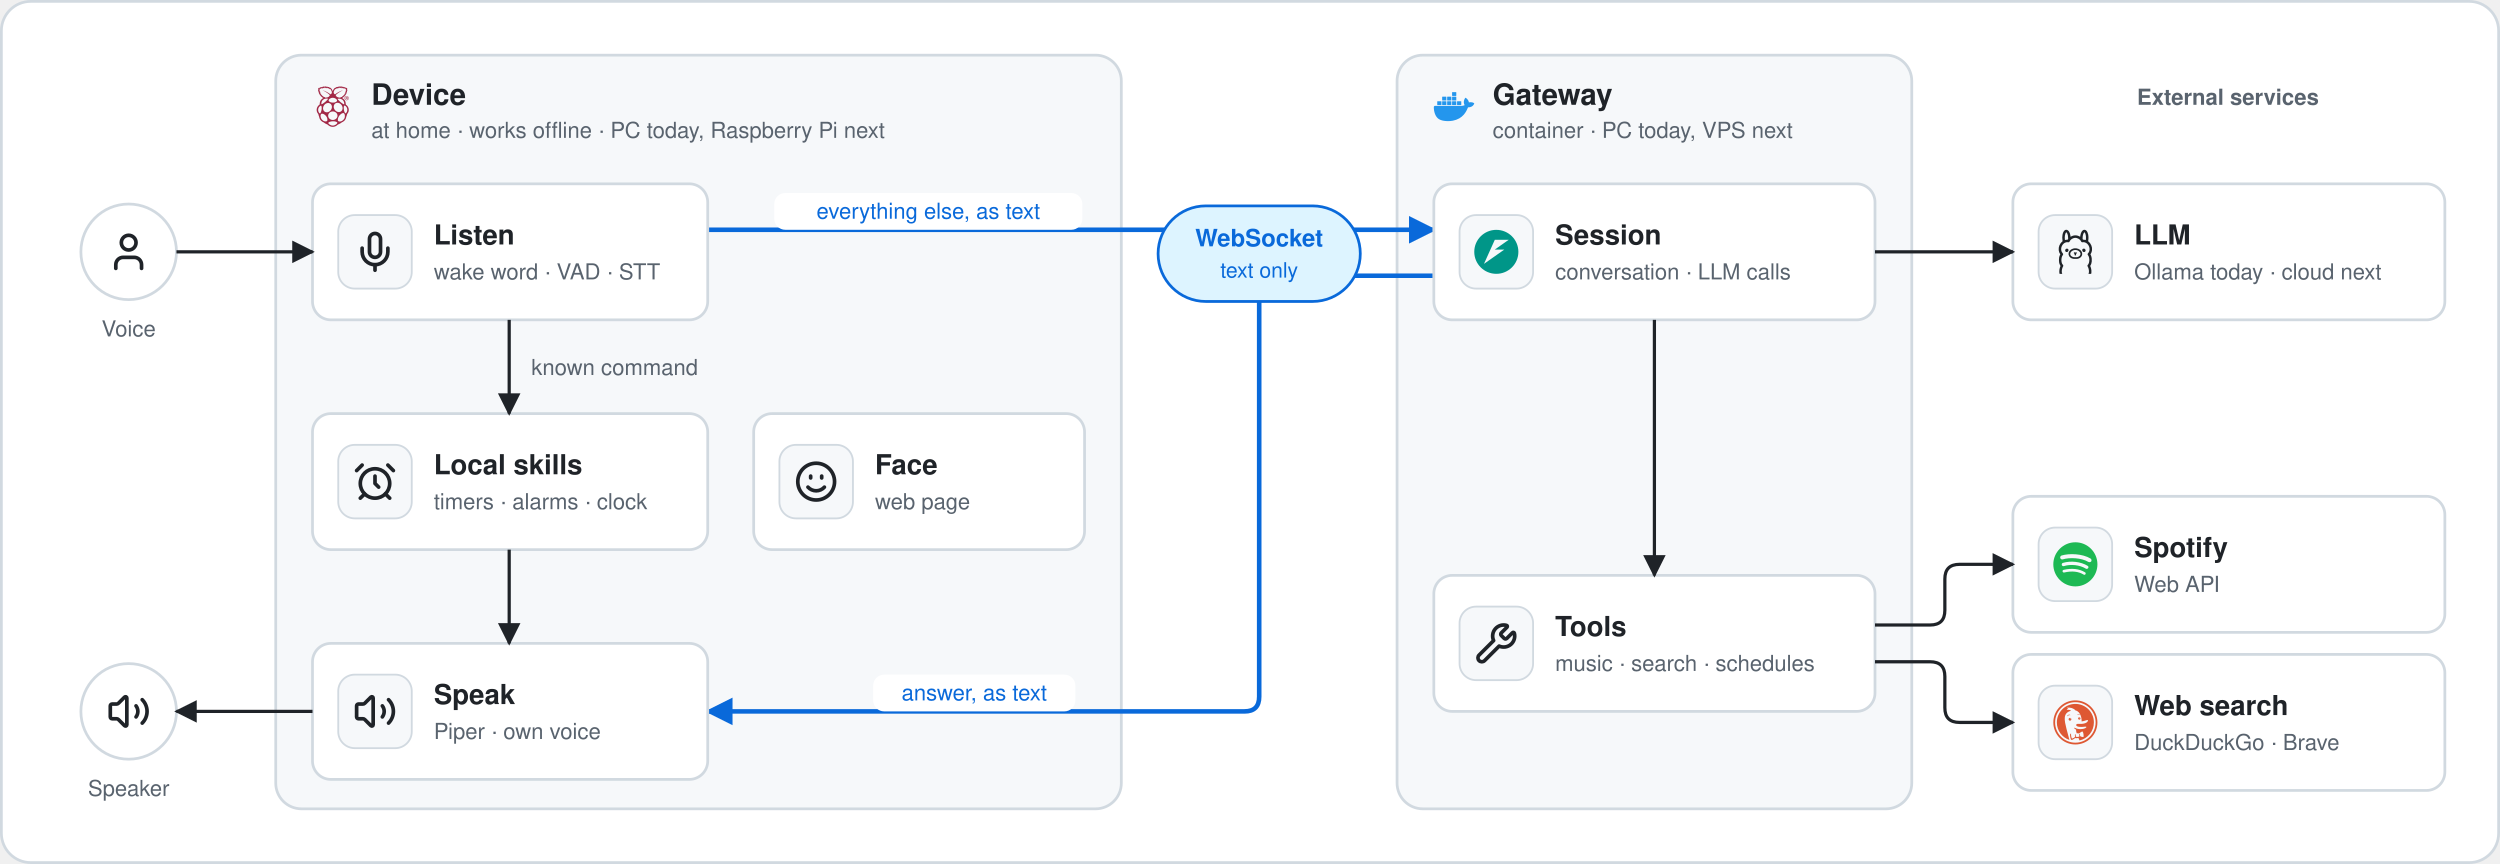
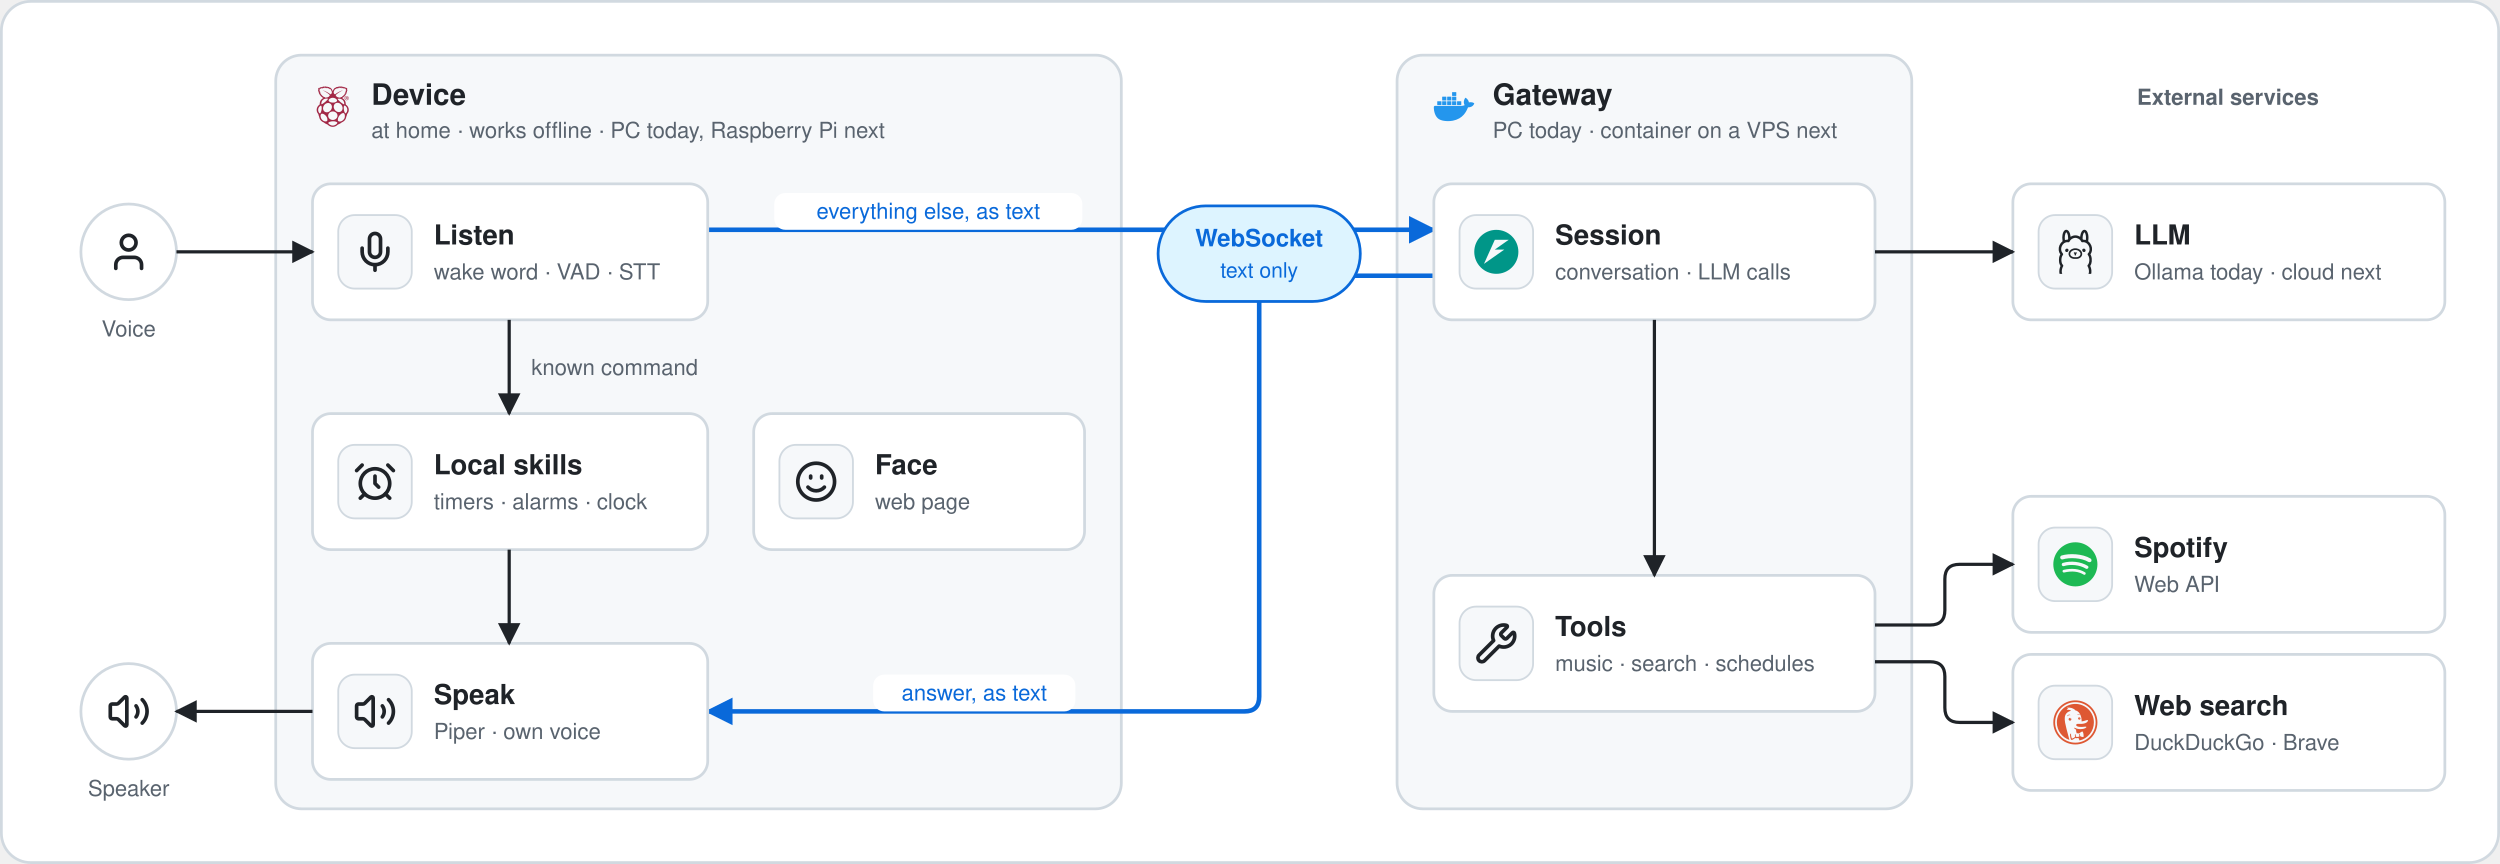
<svg xmlns="http://www.w3.org/2000/svg" viewBox="0 0 1360 470" width="1360" height="470" font-family="-apple-system, 'Segoe UI', Helvetica, Arial, sans-serif" role="img" aria-label="Ideraldinho high-level architecture">
  <defs>
    <marker id="ponta-local" viewBox="0 0 10 10" refX="9" refY="5" markerWidth="7" markerHeight="7" orient="auto-start-reverse">
      <path d="M0,0 L10,5 L0,10 z" fill="#1f2328" />
    </marker>
    <marker id="ponta-rede" viewBox="0 0 10 10" refX="9" refY="5" markerWidth="6" markerHeight="6" orient="auto-start-reverse">
      <path d="M0,0 L10,5 L0,10 z" fill="#0969da" />
    </marker>
  </defs>
  <rect x="0.75" y="0.75" width="1358.5" height="468.5" rx="16" fill="#ffffff" stroke="#d1d9e0" stroke-width="1.5" />
  <rect x="150" y="30" width="460" height="410" rx="14" fill="#f6f8fa" stroke="#d1d9e0" stroke-width="1.5" />
  <g transform="translate(170,47) scale(0.9166667)" fill="#A22846">
    <path d="m19.895 10.896-.173-.303c.007-2.175-1.002-3.061-2.179-3.735.356-.094.724-.171.825-.618.612-.157.74-.44.801-.74.16-.107.696-.406.639-.921.3-.207.467-.472.382-.849.322-.351.407-.642.27-.91.387-.48.215-.73.05-.982.29-.525.034-1.089-.776-.994-.322-.473-1.024-.366-1.133-.364-.121-.152-.282-.282-.775-.219-.32-.285-.677-.236-1.046-.096-.438-.34-.728-.068-1.058.036-.53-.171-.651.063-.912.158-.578-.12-.754.142-1.031.418l-.322-.006c-.872.506-1.305 1.537-1.458 2.066-.154-.53-.586-1.56-1.458-2.066l-.322.006C9.942.501 9.766.239 9.188.36 8.928.265 8.807.031 8.277.202c-.217-.068-.417-.208-.652-.201l0.0 0C7.502.004 7.369.049 7.218.166c-.369-.14-.726-.189-1.046.096-.494-.063-.654.067-.776.219C5.289.479 4.586.372 4.264.845c-.81-.094-1.065.469-.776.994-.165.252-.337.501.05.982-.137.268-.052.558.27.91-.085.376.082.642.382.849-.056.515.479.814.639.921.061.3.189.583.801.74.101.447.469.524.825.618-1.177.674-2.186 1.56-2.179 3.735l-.172.303c-1.349.808-2.563 3.406-.665 5.517.124.661.332 1.135.517 1.661.277 2.117 2.084 3.108 2.561 3.225.698.524 1.442 1.021 2.449 1.37.949.964 1.977 1.331 3.011 1.331.015 0 .031 0.0.046 0 1.034.001 2.062-.367 3.011-1.331 1.007-.348 1.751-.846 2.449-1.37.477-.117 2.284-1.109 2.561-3.225.185-.525.393-1 .517-1.661 1.898-2.111.684-4.709-.665-5.517zm-1.039-.371c-.07.876-4.635-3.05-3.847-3.181 2.139-.356 3.919.896 3.847 3.181zm-2.015 4.365c-1.148.741-2.803.263-3.695-1.068-.893-1.331-.686-3.01.462-3.751 1.148-.741 2.803-.263 3.695 1.068.893 1.331.686 3.01-.462 3.751zM13.659 1.372c.04.197.084.321.135.358.254-.272.461-.551.788-.812.001.154-.078.321.117.443.175-.236.412-.446.726-.624-.151.261-.026.34.055.449.24-.206.468-.414.911-.576-.121.147-.29.291-.111.461.247-.154.496-.309 1.083-.418-.132.147-.406.295-.24.443.31-.119.654-.205 1.034-.255-.182.15-.334.296-.185.412.332-.102.79-.24 1.237-.121l-.283.285c-.031.038.662.03 1.12.036-.167.232-.338.456-.437.855.045.046.272.02.486 0-.219.462-.6.578-.689.776.134.102.32.075.523.006-.158.325-.489.548-.751.812.066.047.182.075.456.043-.242.257-.534.492-.88.703.061.071.272.068.468.073-.314.307-.717.466-1.095.667.189.129.323.099.468.097-.268.22-.723.334-1.145.467.08.125.161.159.332.194-.447.247-1.087.134-1.268.261.043.124.167.205.314.273-.72.042-2.688-.026-3.065-1.516.737-.809 2.081-1.759 4.394-2.934-1.799.602-3.423 1.405-4.782 2.51-1.598-.744-.496-2.62.283-3.365zm-1.613 5.372c1.133-.012 2.536.833 2.53 1.629-.005.703-.985 1.272-2.521 1.261-1.504-.018-2.517-.715-2.514-1.396.003-.56 1.228-1.526 2.505-1.494zm-5.765-.601c.172-.035.252-.069.332-.194-.422-.133-.877-.247-1.145-.467.144.002.279.032.468-.097-.378-.201-.782-.36-1.096-.667.196-.005.406-.002.468-.073-.346-.211-.638-.446-.88-.703.274.033.389.004.456-.043-.262-.264-.593-.487-.751-.812.203.069.389.095.523-.006-.089-.198-.47-.314-.689-.776.214.02.441.046.486 0-.099-.399-.27-.623-.437-.855.458-.007 1.152.002 1.12-.036l-.283-.285c.447-.119.905.019 1.237.121.149-.116-.003-.263-.185-.412.38.05.724.136 1.034.255.166-.148-.108-.295-.24-.443.587.11.836.264 1.083.418.179-.169.01-.313-.111-.461.443.162.671.37.911.576.081-.108.207-.188.055-.449.314.178.551.389.726.624.195-.122.116-.289.117-.443.327.262.534.54.788.812.051-.037.096-.161.135-.358.779.745 1.881 2.621.283 3.365-1.359-1.104-2.982-1.906-4.78-2.509 2.312 1.174 3.656 2.124 4.392 2.933-.377 1.49-2.345 1.558-3.065 1.516.147-.068.27-.148.314-.273-.181-.126-.821-.013-1.268-.261zm2.817 1.133c.788.13-3.777 4.057-3.847 3.181-.072-2.285 1.708-3.537 3.847-3.181zm-4.847 8.757c-1.109-.879-1.467-3.453.59-4.61 1.239-.327.418 5.051-.59 4.61zm4.266 4.599c-.626.372-2.145.219-3.225-1.31-.728-1.282-.634-2.587-.123-2.97.765-.459 1.946.161 2.856 1.2.792.941 1.154 2.593.492 3.08zm-1.242-5.609c-1.148-.741-1.355-2.42-.462-3.751.893-1.331 2.547-1.809 3.695-1.068 1.148.741 1.355 2.42.462 3.751-.893 1.331-2.547 1.809-3.695 1.068zm4.795 8.228c-1.376.058-2.726-1.111-2.708-1.516-.021-.594 1.676-1.058 2.782-1.031 1.113-.048 2.607.353 2.61.885.018.517-1.355 1.684-2.684 1.661zm2.758-5.858c.008 1.39-1.226 2.522-2.756 2.53-1.53.007-2.777-1.113-2.785-2.503v-.026c-.008-1.39 1.226-2.523 2.756-2.53 1.53-.007 2.777 1.113 2.785 2.503a.779.779 0 0 1 0.0.026zm3.855 2.003c-1.186 1.621-2.792 1.684-3.39 1.232-.625-.581-.148-2.385.709-3.375v-0c.981-1.091 2.03-1.804 2.761-1.247.492.483.78 2.301-.081 3.389zm1.072-3.43c-1.009.441-1.83-4.937-.59-4.61 2.057 1.157 1.699 3.731.59 4.61zm-.026-8.328h.298v-.53h.299c.15 0 .205.062.226.205.015.109.011.239.048.325h.298c-.053-.076-.051-.236-.057-.321-.01-.137-.051-.28-.198-.318v-.004c.15-.061.215-.181.215-.341 0-.205-.154-.374-.397-.374h-.732v1.357zm.298-1.125h.327c.133 0 .205.057.205.188 0 .137-.072.194-.205.194H20.03v-.382zm-1.034.463c0 .701.568 1.269 1.27 1.269s1.27-.568 1.27-1.269c0-.701-.568-1.27-1.27-1.27-.701 0-1.27.568-1.27 1.27zm2.328 0c0 .585-.474 1.058-1.058 1.058s-1.058-.473-1.058-1.058c0-.585.474-1.058 1.058-1.058s1.058.473 1.058 1.058z" />
  </g>
  <text x="202" y="57" font-size="16" fill="#1f2328" font-weight="700" text-anchor="start">Device</text>
  <text x="202" y="75" font-size="12" fill="#59636e" font-weight="400" text-anchor="start">at home · works offline · PC today, Raspberry Pi next</text>
  <rect x="760" y="30" width="280" height="410" rx="14" fill="#f6f8fa" stroke="#d1d9e0" stroke-width="1.5" />
  <g transform="translate(780,47) scale(0.9166667)" fill="#2496ED">
    <path d="M13.983 11.078h2.119a.186.186 0 00.186-.185V9.006a.186.186 0 00-.186-.186h-2.119a.185.185 0 00-.185.185v1.888c0 .102.083.185.185.185m-2.954-5.43h2.118a.186.186 0 00.186-.186V3.574a.186.186 0 00-.186-.185h-2.118a.185.185 0 00-.185.185v1.888c0 .102.082.185.185.185m0 2.716h2.118a.187.187 0 00.186-.186V6.29a.186.186 0 00-.186-.185h-2.118a.185.185 0 00-.185.185v1.887c0 .102.082.185.185.186m-2.93 0h2.12a.186.186 0 00.184-.186V6.29a.185.185 0 00-.185-.185H8.1a.185.185 0 00-.185.185v1.887c0 .102.083.185.185.186m-2.964 0h2.119a.186.186 0 00.185-.186V6.29a.185.185 0 00-.185-.185H5.136a.186.186 0 00-.186.185v1.887c0 .102.084.185.186.186m5.893 2.715h2.118a.186.186 0 00.186-.185V9.006a.186.186 0 00-.186-.186h-2.118a.185.185 0 00-.185.185v1.888c0 .102.082.185.185.185m-2.93 0h2.12a.185.185 0 00.184-.185V9.006a.185.185 0 00-.184-.186h-2.12a.185.185 0 00-.184.185v1.888c0 .102.083.185.185.185m-2.964 0h2.119a.185.185 0 00.185-.185V9.006a.185.185 0 00-.184-.186h-2.12a.186.186 0 00-.186.186v1.887c0 .102.084.185.186.185m-2.92 0h2.12a.185.185 0 00.184-.185V9.006a.185.185 0 00-.184-.186h-2.12a.185.185 0 00-.184.185v1.888c0 .102.082.185.185.185M23.763 9.89c-.065-.051-.672-.51-1.954-.51-.338.001-.676.03-1.01.087-.248-1.7-1.653-2.53-1.716-2.566l-.344-.199-.226.327c-.284.438-.49.922-.612 1.43-.23.97-.09 1.882.403 2.661-.595.332-1.55.413-1.744.42H.751a.751.751 0 00-.75.748 11.376 11.376 0 00.692 4.062c.545 1.428 1.355 2.48 2.41 3.124 1.18.723 3.1 1.137 5.275 1.137.983.003 1.963-.086 2.93-.266a12.248 12.248 0 003.823-1.389c.98-.567 1.86-1.288 2.61-2.136 1.252-1.418 1.998-2.997 2.553-4.4h.221c1.372 0 2.215-.549 2.68-1.009.309-.293.55-.65.707-1.046l.098-.288Z" />
  </g>
  <text x="812" y="57" font-size="16" fill="#1f2328" font-weight="700" text-anchor="start">Gateway</text>
-   <text x="812" y="75" font-size="12" fill="#59636e" font-weight="400" text-anchor="start">container · PC today, VPS next</text>
+   <text x="812" y="75" font-size="12" fill="#59636e" font-weight="400" text-anchor="start">PC today · container on a VPS next</text>
  <text x="1212" y="57" font-size="12" fill="#59636e" font-weight="600" text-anchor="middle">External services</text>
  <path d="M385,125 L780,125" fill="none" stroke="#0969da" stroke-width="2.5" marker-end="url(#ponta-rede)" />
  <path d="M780,150 L693,150 Q685,150 685,158 L685,379 Q685,387 677,387 L385,387" fill="none" stroke="#0969da" stroke-width="2.5" marker-end="url(#ponta-rede)" />
  <rect x="421.2" y="105" width="167.6" height="20" rx="6" fill="#ffffff" />
  <text x="505" y="119" font-size="12" fill="#0969da" font-weight="500" text-anchor="middle">everything else, as text</text>
  <rect x="475.0" y="367" width="110.0" height="20" rx="6" fill="#ffffff" />
  <text x="530" y="381" font-size="12" fill="#0969da" font-weight="500" text-anchor="middle">answer, as text</text>
  <rect x="630" y="112" width="110" height="52" rx="26" fill="#ddf4ff" stroke="#0969da" stroke-width="1.5" />
  <text x="685" y="134" font-size="13" fill="#0969da" font-weight="700" text-anchor="middle">WebSocket</text>
  <text x="685" y="151" font-size="11.5" fill="#0969da" font-weight="500" text-anchor="middle">text only</text>
  <rect x="170" y="100" width="215" height="74" rx="10" fill="#ffffff" stroke="#d1d9e0" stroke-width="1.5" />
  <rect x="184" y="117" width="40" height="40" rx="9" fill="#f6f8fa" stroke="#d1d9e0" />
  <g transform="translate(192,125) scale(1.0)" fill="none" stroke="#1f2328" stroke-width="2" stroke-linecap="round" stroke-linejoin="round">
    <path d="M12 19v3" />
    <path d="M19 10v2a7 7 0 0 1-14 0v-2" />
    <rect x="9" y="2" width="6" height="13" rx="3" />
  </g>
  <text x="236" y="133" font-size="15" fill="#1f2328" font-weight="600" text-anchor="start">Listen</text>
  <text x="236" y="152" font-size="12" fill="#59636e" font-weight="400" text-anchor="start">wake word · VAD · STT</text>
  <rect x="170" y="225" width="215" height="74" rx="10" fill="#ffffff" stroke="#d1d9e0" stroke-width="1.5" />
  <rect x="184" y="242" width="40" height="40" rx="9" fill="#f6f8fa" stroke="#d1d9e0" />
  <g transform="translate(192,250) scale(1.0)" fill="none" stroke="#1f2328" stroke-width="2" stroke-linecap="round" stroke-linejoin="round">
    <circle cx="12" cy="13" r="8" />
    <path d="M12 9v4l2 2" />
    <path d="M5 3 2 6" />
    <path d="m22 6-3-3" />
    <path d="M6.38 18.7 4 21" />
    <path d="M17.64 18.67 20 21" />
  </g>
  <text x="236" y="258" font-size="15" fill="#1f2328" font-weight="600" text-anchor="start">Local skills</text>
  <text x="236" y="277" font-size="12" fill="#59636e" font-weight="400" text-anchor="start">timers · alarms · clock</text>
  <rect x="170" y="350" width="215" height="74" rx="10" fill="#ffffff" stroke="#d1d9e0" stroke-width="1.5" />
  <rect x="184" y="367" width="40" height="40" rx="9" fill="#f6f8fa" stroke="#d1d9e0" />
  <g transform="translate(192,375) scale(1.0)" fill="none" stroke="#1f2328" stroke-width="2" stroke-linecap="round" stroke-linejoin="round">
    <path d="M11 4.702a.705.705 0 0 0-1.203-.498L6.413 7.587A1.4 1.4 0 0 1 5.416 8H3a1 1 0 0 0-1 1v6a1 1 0 0 0 1 1h2.416a1.4 1.4 0 0 1 .997.413l3.383 3.384A.705.705 0 0 0 11 19.298z" />
    <path d="M16 9a5 5 0 0 1 0 6" />
    <path d="M19.364 18.364a9 9 0 0 0 0-12.728" />
  </g>
  <text x="236" y="383" font-size="15" fill="#1f2328" font-weight="600" text-anchor="start">Speak</text>
  <text x="236" y="402" font-size="12" fill="#59636e" font-weight="400" text-anchor="start">Piper · own voice</text>
  <rect x="410" y="225" width="180" height="74" rx="10" fill="#ffffff" stroke="#d1d9e0" stroke-width="1.5" />
  <rect x="424" y="242" width="40" height="40" rx="9" fill="#f6f8fa" stroke="#d1d9e0" />
  <g transform="translate(432,250) scale(1.0)" fill="none" stroke="#1f2328" stroke-width="2" stroke-linecap="round" stroke-linejoin="round">
    <path d="M15 10V9" />
    <path d="M16.472 15a6 6 0 01-8.943 0" />
    <path d="M9 10V9" />
    <circle cx="12" cy="12" r="10" />
  </g>
  <text x="476" y="258" font-size="15" fill="#1f2328" font-weight="600" text-anchor="start">Face</text>
  <text x="476" y="277" font-size="12" fill="#59636e" font-weight="400" text-anchor="start">web page</text>
  <path d="M277,174 L277,225" fill="none" stroke="#1f2328" stroke-width="1.75" marker-end="url(#ponta-local)" />
  <path d="M277,299 L277,350" fill="none" stroke="#1f2328" stroke-width="1.75" marker-end="url(#ponta-local)" />
  <text x="289" y="204" font-size="12" fill="#59636e" font-weight="500" text-anchor="start">known command</text>
  <rect x="780" y="100" width="240" height="74" rx="10" fill="#ffffff" stroke="#d1d9e0" stroke-width="1.5" />
  <rect x="794" y="117" width="40" height="40" rx="9" fill="#f6f8fa" stroke="#d1d9e0" />
  <g transform="translate(802,125) scale(1.0)" fill="#009688">
    <path d="M12 .039C5.373.038 0 5.393 0 11.999c-.001 6.607 5.372 11.963 12 11.963 6.628 0 12.001-5.356 12-11.963-0-6.606-5.373-11.96-12-11.96m-.829 5.415h7.55l-7.58 5.328h5.183L5.279 18.544q2.947-6.544 5.892-13.09" />
  </g>
  <text x="846" y="133" font-size="15" fill="#1f2328" font-weight="600" text-anchor="start">Session</text>
  <text x="846" y="152" font-size="12" fill="#59636e" font-weight="400" text-anchor="start">conversation · LLM calls</text>
  <rect x="780" y="313" width="240" height="74" rx="10" fill="#ffffff" stroke="#d1d9e0" stroke-width="1.5" />
  <rect x="794" y="330" width="40" height="40" rx="9" fill="#f6f8fa" stroke="#d1d9e0" />
  <g transform="translate(802,338) scale(1.0)" fill="none" stroke="#1f2328" stroke-width="2" stroke-linecap="round" stroke-linejoin="round">
    <path d="M14.7 6.3a1 1 0 0 0 0 1.4l1.6 1.6a1 1 0 0 0 1.4 0l3.106-3.105c.32-.322.863-.22.983.218a6 6 0 0 1-8.259 7.057l-7.91 7.91a1 1 0 0 1-2.999-3l7.91-7.91a6 6 0 0 1 7.057-8.259c.438.12.54.662.219.984z" />
  </g>
  <text x="846" y="346" font-size="15" fill="#1f2328" font-weight="600" text-anchor="start">Tools</text>
  <text x="846" y="365" font-size="12" fill="#59636e" font-weight="400" text-anchor="start">music · search · schedules</text>
  <path d="M900,174 L900,313" fill="none" stroke="#1f2328" stroke-width="1.75" marker-end="url(#ponta-local)" />
  <rect x="1095" y="100" width="235" height="74" rx="10" fill="#ffffff" stroke="#d1d9e0" stroke-width="1.5" />
  <rect x="1109" y="117" width="40" height="40" rx="9" fill="#f6f8fa" stroke="#d1d9e0" />
  <g transform="translate(1117,125) scale(1.0)" fill="#1f2328">
    <path d="M16.361 10.26a.894.894 0 0 0-.558.47l-.072.148.001.207c0 .193.004.217.059.353.076.193.152.312.291.448.24.238.51.3.872.205a.86.86 0 0 0 .517-.436.752.752 0 0 0 .08-.498c-.064-.453-.33-.782-.724-.897a1.06 1.06 0 0 0-.466 0zm-9.203.005c-.305.096-.533.32-.65.639a1.187 1.187 0 0 0-.06.52c.057.309.31.59.598.667.362.095.632.033.872-.205.14-.136.215-.255.291-.448.055-.136.059-.16.059-.353l.001-.207-.072-.148a.894.894 0 0 0-.565-.472 1.02 1.02 0 0 0-.474.007Zm4.184 2c-.131.071-.223.25-.195.383.031.143.157.288.353.407.105.063.112.072.117.136.004.038-.01.146-.029.243-.02.094-.036.194-.036.222.002.074.07.195.143.253.064.052.076.054.255.059.164.005.198.001.264-.03.169-.082.212-.234.15-.525-.052-.243-.042-.28.087-.355.137-.08.281-.219.324-.314a.365.365 0 0 0-.175-.48.394.394 0 0 0-.181-.033c-.126 0-.207.03-.355.124l-.085.053-.053-.032c-.219-.13-.259-.145-.391-.143a.396.396 0 0 0-.193.032zm.39-2.195c-.373.036-.475.05-.654.086-.291.06-.68.195-.951.328-.94.46-1.589 1.226-1.787 2.114-.04.176-.045.234-.045.53 0 .294.005.357.043.524.264 1.16 1.332 2.017 2.714 2.173.3.033 1.596.033 1.896 0 1.11-.125 2.064-.727 2.493-1.571.114-.226.169-.372.22-.602.039-.167.044-.23.044-.523 0-.297-.005-.355-.045-.531-.288-1.29-1.539-2.304-3.072-2.497a6.873 6.873 0 0 0-.855-.031zm.645.937a3.283 3.283 0 0 1 1.44.514c.223.148.537.458.671.662.166.251.26.508.303.82.02.143.01.251-.043.482-.08.345-.332.705-.672.957a3.115 3.115 0 0 1-.689.348c-.382.122-.632.144-1.525.138-.582-.006-.686-.01-.853-.042-.57-.107-1.022-.334-1.35-.68-.264-.28-.385-.535-.45-.946-.03-.192.025-.509.137-.776.136-.326.488-.73.836-.963.403-.269.934-.46 1.422-.512.187-.02.586-.02.773-.002zm-5.503-11a1.653 1.653 0 0 0-.683.298C5.617.74 5.173 1.666 4.985 2.819c-.07.436-.119 1.04-.119 1.503 0 .544.064 1.24.155 1.721.02.107.031.202.023.208a8.12 8.12 0 0 1-.187.152 5.324 5.324 0 0 0-.949 1.02 5.49 5.49 0 0 0-.94 2.339 6.625 6.625 0 0 0-.023 1.357c.091.78.325 1.438.727 2.04l.13.195-.037.064c-.269.452-.498 1.105-.605 1.732-.084.496-.095.629-.095 1.294 0 .67.009.803.088 1.266.095.555.288 1.143.503 1.534.071.128.243.393.264.407.007.003-.014.067-.046.141a7.405 7.405 0 0 0-.548 1.873c-.062.417-.071.552-.071.991 0 .56.031.832.148 1.279L3.42 24h1.478l-.05-.091c-.297-.552-.325-1.575-.068-2.597.117-.472.25-.819.498-1.296l.148-.29v-.177c0-.165-.003-.184-.057-.293a.915.915 0 0 0-.194-.25 1.74 1.74 0 0 1-.385-.543c-.424-.92-.506-2.286-.208-3.451.124-.486.329-.918.544-1.154a.787.787 0 0 0 .223-.531c0-.195-.07-.355-.224-.522a3.136 3.136 0 0 1-.817-1.729c-.14-.96.114-2.005.69-2.834.563-.814 1.353-1.336 2.237-1.475.199-.033.57-.028.776.01.226.04.367.028.512-.041.179-.085.268-.19.374-.431.093-.215.165-.333.36-.576.234-.29.46-.489.822-.729.413-.27.884-.467 1.352-.561.17-.035.25-.04.569-.04.319 0 .398.005.569.04a4.07 4.07 0 0 1 1.914.997c.117.109.398.457.488.602.034.057.095.177.132.267.105.241.195.346.374.43.14.068.286.082.503.045.343-.058.607-.053.943.016 1.144.23 2.14 1.173 2.581 2.437.385 1.108.276 2.267-.296 3.153-.097.15-.193.27-.333.419-.301.322-.301.722-.001 1.053.493.539.801 1.866.708 3.036-.062.772-.26 1.463-.533 1.854a2.096 2.096 0 0 1-.224.258.916.916 0 0 0-.194.25c-.054.109-.057.128-.057.293v.178l.148.29c.248.476.38.823.498 1.295.253 1.008.231 2.01-.059 2.581a.845.845 0 0 0-.044.098c0 .006.329.009.732.009h.73l.02-.074.036-.134c.019-.076.057-.3.088-.516.029-.217.029-1.016 0-1.258-.11-.875-.295-1.57-.597-2.226-.032-.074-.053-.138-.046-.141.008-.005.057-.074.108-.152.376-.569.607-1.284.724-2.228.031-.26.031-1.378 0-1.628-.083-.645-.182-1.082-.348-1.525a6.083 6.083 0 0 0-.329-.7l-.038-.064.131-.194c.402-.604.636-1.262.727-2.04a6.625 6.625 0 0 0-.024-1.358 5.512 5.512 0 0 0-.939-2.339 5.325 5.325 0 0 0-.95-1.02 8.097 8.097 0 0 1-.186-.152.692.692 0 0 1 .023-.208c.208-1.087.201-2.443-.017-3.503-.19-.924-.535-1.658-.98-2.082-.354-.338-.716-.482-1.15-.455-.996.059-1.8 1.205-2.116 3.01a6.805 6.805 0 0 0-.097.726c0 .036-.007.066-.015.066a.96.96 0 0 1-.149-.078A4.857 4.857 0 0 0 12 3.03c-.832 0-1.687.243-2.456.698a.958.958 0 0 1-.148.078c-.008 0-.015-.03-.015-.066a6.71 6.71 0 0 0-.097-.725C8.997 1.392 8.337.319 7.46.048a2.096 2.096 0 0 0-.585-.041Zm.293 1.402c.248.197.523.759.682 1.388.03.113.06.244.069.292.007.047.026.152.041.233.067.365.098.76.102 1.24l.002.475-.12.175-.118.178h-.278c-.324 0-.646.041-.954.124l-.238.06c-.033.007-.038-.003-.057-.144a8.438 8.438 0 0 1 .016-2.323c.124-.788.413-1.501.696-1.711.067-.05.079-.049.157.013zm9.825-.012c.17.126.358.46.498.888.28.854.36 2.028.212 3.145-.019.14-.024.151-.057.144l-.238-.06a3.693 3.693 0 0 0-.954-.124h-.278l-.119-.178-.119-.175.002-.474c.004-.669.066-1.19.214-1.772.157-.623.434-1.185.68-1.382.078-.062.09-.063.159-.012z" />
  </g>
  <text x="1161" y="133" font-size="15" fill="#1f2328" font-weight="600" text-anchor="start">LLM</text>
  <text x="1161" y="152" font-size="12" fill="#59636e" font-weight="400" text-anchor="start">Ollama today · cloud next</text>
  <rect x="1095" y="270" width="235" height="74" rx="10" fill="#ffffff" stroke="#d1d9e0" stroke-width="1.5" />
  <rect x="1109" y="287" width="40" height="40" rx="9" fill="#f6f8fa" stroke="#d1d9e0" />
  <g transform="translate(1117,295) scale(1.0)" fill="#1DB954">
    <path d="M12 0C5.4 0 0 5.4 0 12s5.4 12 12 12 12-5.4 12-12S18.66 0 12 0zm5.521 17.34c-.24.359-.66.48-1.021.24-2.82-1.74-6.36-2.101-10.561-1.141-.418.122-.779-.179-.899-.539-.12-.421.18-.78.54-.9 4.56-1.021 8.52-.6 11.64 1.32.42.18.479.659.301 1.02zm1.44-3.3c-.301.42-.841.6-1.262.3-3.239-1.98-8.159-2.58-11.939-1.38-.479.12-1.02-.12-1.14-.6-.12-.48.12-1.021.6-1.141C9.6 9.9 15 10.561 18.72 12.84c.361.181.54.78.241 1.2zm.12-3.36C15.24 8.4 8.82 8.16 5.16 9.301c-.6.179-1.2-.181-1.38-.721-.18-.601.18-1.2.72-1.381 4.26-1.26 11.28-1.02 15.721 1.621.539.3.719 1.02.419 1.56-.299.421-1.02.599-1.559.3z" />
  </g>
  <text x="1161" y="303" font-size="15" fill="#1f2328" font-weight="600" text-anchor="start">Spotify</text>
  <text x="1161" y="322" font-size="12" fill="#59636e" font-weight="400" text-anchor="start">Web API</text>
  <rect x="1095" y="356" width="235" height="74" rx="10" fill="#ffffff" stroke="#d1d9e0" stroke-width="1.5" />
  <rect x="1109" y="373" width="40" height="40" rx="9" fill="#f6f8fa" stroke="#d1d9e0" />
  <g transform="translate(1117,381) scale(1.0)" fill="#DE5833">
    <path d="M12 0C5.37 0 0 5.37 0 12s5.37 12 12 12 12-5.37 12-12S18.63 0 12 0zm0 .984C18.083.984 23.016 5.916 23.016 12S18.084 23.016 12 23.016.984 18.084.984 12C.984 5.917 5.916.984 12 .984zm0 .938C6.434 1.922 1.922 6.434 1.922 12c0 4.437 2.867 8.205 6.85 9.55-.237-.82-.776-2.753-1.6-6.052-1.184-4.741-2.064-8.606 2.379-9.813.047-.011.064-.064.03-.093-.514-.467-1.382-.548-2.233-.38a.06.06 0 0 1-.07-.058c0-.011 0-.023.011-.035.205-.286.572-.507.822-.64a1.843 1.843 0 0 0-.607-.335c-.059-.022-.059-.12-.006-.144.006-.006.012-.012.024-.012 1.749-.233 3.586.292 4.49 1.448.011.011.023.017.035.023 2.968.635 3.509 4.837 3.328 5.998a9.607 9.607 0 0 0 2.346-.576c.746-.286 1.008-.222 1.101-.053.1.193-.018.513-.28.81-.496.567-1.393 1.01-2.974 1.137-.546.044-1.029.024-1.445.006-.789-.035-1.339-.059-1.633.39-.192.298-.041.998 1.487 1.22 1.09.157 2.078.047 2.798-.034.643-.07 1.073-.118 1.172.069.21.402-.996 1.207-3.066 1.224-.158 0-.315-.006-.467-.011-1.283-.065-2.227-.414-2.816-.735a.094.094 0 0 1-.035-.017c-.105-.059-.31.045-.188.267.07.134.444.478 1.004.776-.058.466.087 1.184.338 2l.088-.016c.041-.009.087-.019.134-.025.507-.082.775.012.926.175.717-.536 1.913-1.294 2.03-1.154.583.694.66 2.332.53 2.99-.004.012-.017.024-.04.035-.274.117-1.783-.296-1.783-.511-.059-1.075-.26-1.173-.493-1.225h-.156c.006.006.012.018.018.03l.052.12c.093.257.24 1.063.13 1.26-.112.199-.835.297-1.284.303-.443.006-.543-.158-.637-.408-.07-.204-.103-.675-.103-.95a.857.857 0 0 1 .012-.216c-.134.058-.333.193-.397.281-.017.262-.017.682.123 1.149.07.221-1.518 1.164-1.74.99-.227-.181-.634-1.952-.459-2.67-.187.017-.338.075-.42.191-.367.508.093 2.933.582 3.248.257.169 1.54-.553 2.176-1.095.105.145.305.158.553.158.326-.012.782-.06 1.103-.158.192.45.423.972.613 1.388 4.47-1.032 7.803-5.037 7.803-9.82 0-5.566-4.512-10.078-10.078-10.078zm1.791 5.646c-.42 0-.678.146-.795.332-.023.047.047.094.094.07.14-.075.357-.161.701-.156.328.006.516.09.67.159l.023.01c.041.017.088-.03.059-.065-.134-.18-.332-.35-.752-.35zm-5.078.198a1.24 1.24 0 0 0-.522.082c-.454.169-.67.526-.67.76 0 .051.112.057.141.011.081-.123.21-.31.617-.478.408-.17.73-.146.951-.094.047.012.083-.041.041-.07a.989.989 0 0 0-.558-.211zm5.434 1.423a.651.651 0 0 0-.655.647.652.652 0 0 0 1.307 0 .646.646 0 0 0-.652-.647zm.283.262h.008a.17.17 0 0 1 .17.17c0 .093-.077.17-.17.17a.17.17 0 0 1-.17-.17c0-.09.072-.165.162-.17zm-5.358.076a.752.752 0 0 0-.758.758c0 .42.338.758.758.758s.758-.337.758-.758a.756.756 0 0 0-.758-.758zm.328.303h.01c.112 0 .2.089.2.2 0 .11-.088.197-.2.197a.195.195 0 0 1-.197-.198c0-.107.082-.194.187-.199z" />
  </g>
  <text x="1161" y="389" font-size="15" fill="#1f2328" font-weight="600" text-anchor="start">Web search</text>
  <text x="1161" y="408" font-size="12" fill="#59636e" font-weight="400" text-anchor="start">DuckDuckGo · Brave</text>
  <path d="M1020,137 L1095,137" fill="none" stroke="#1f2328" stroke-width="1.75" marker-end="url(#ponta-local)" />
  <path d="M1020,340 L1050,340 Q1058,340 1058,332 L1058,315 Q1058,307 1066,307 L1095,307" fill="none" stroke="#1f2328" stroke-width="1.75" marker-end="url(#ponta-local)" />
  <path d="M1020,360 L1050,360 Q1058,360 1058,368 L1058,385 Q1058,393 1066,393 L1095,393" fill="none" stroke="#1f2328" stroke-width="1.75" marker-end="url(#ponta-local)" />
  <circle cx="70" cy="137" r="26" fill="#ffffff" stroke="#d1d9e0" stroke-width="1.5" />
  <g transform="translate(58,125) scale(1.0)" fill="none" stroke="#1f2328" stroke-width="2" stroke-linecap="round" stroke-linejoin="round">
    <path d="M19 21v-2a4 4 0 0 0-4-4H9a4 4 0 0 0-4 4v2" />
    <circle cx="12" cy="7" r="4" />
  </g>
  <text x="70" y="183" font-size="12" fill="#59636e" font-weight="500" text-anchor="middle">Voice</text>
  <circle cx="70" cy="387" r="26" fill="#ffffff" stroke="#d1d9e0" stroke-width="1.5" />
  <g transform="translate(58,375) scale(1.0)" fill="none" stroke="#1f2328" stroke-width="2" stroke-linecap="round" stroke-linejoin="round">
    <path d="M11 4.702a.705.705 0 0 0-1.203-.498L6.413 7.587A1.4 1.4 0 0 1 5.416 8H3a1 1 0 0 0-1 1v6a1 1 0 0 0 1 1h2.416a1.4 1.4 0 0 1 .997.413l3.383 3.384A.705.705 0 0 0 11 19.298z" />
    <path d="M16 9a5 5 0 0 1 0 6" />
    <path d="M19.364 18.364a9 9 0 0 0 0-12.728" />
  </g>
  <text x="70" y="433" font-size="12" fill="#59636e" font-weight="500" text-anchor="middle">Speaker</text>
  <path d="M96,137 L170,137" fill="none" stroke="#1f2328" stroke-width="1.75" marker-end="url(#ponta-local)" />
  <path d="M170,387 L96,387" fill="none" stroke="#1f2328" stroke-width="1.75" marker-end="url(#ponta-local)" />
</svg>
